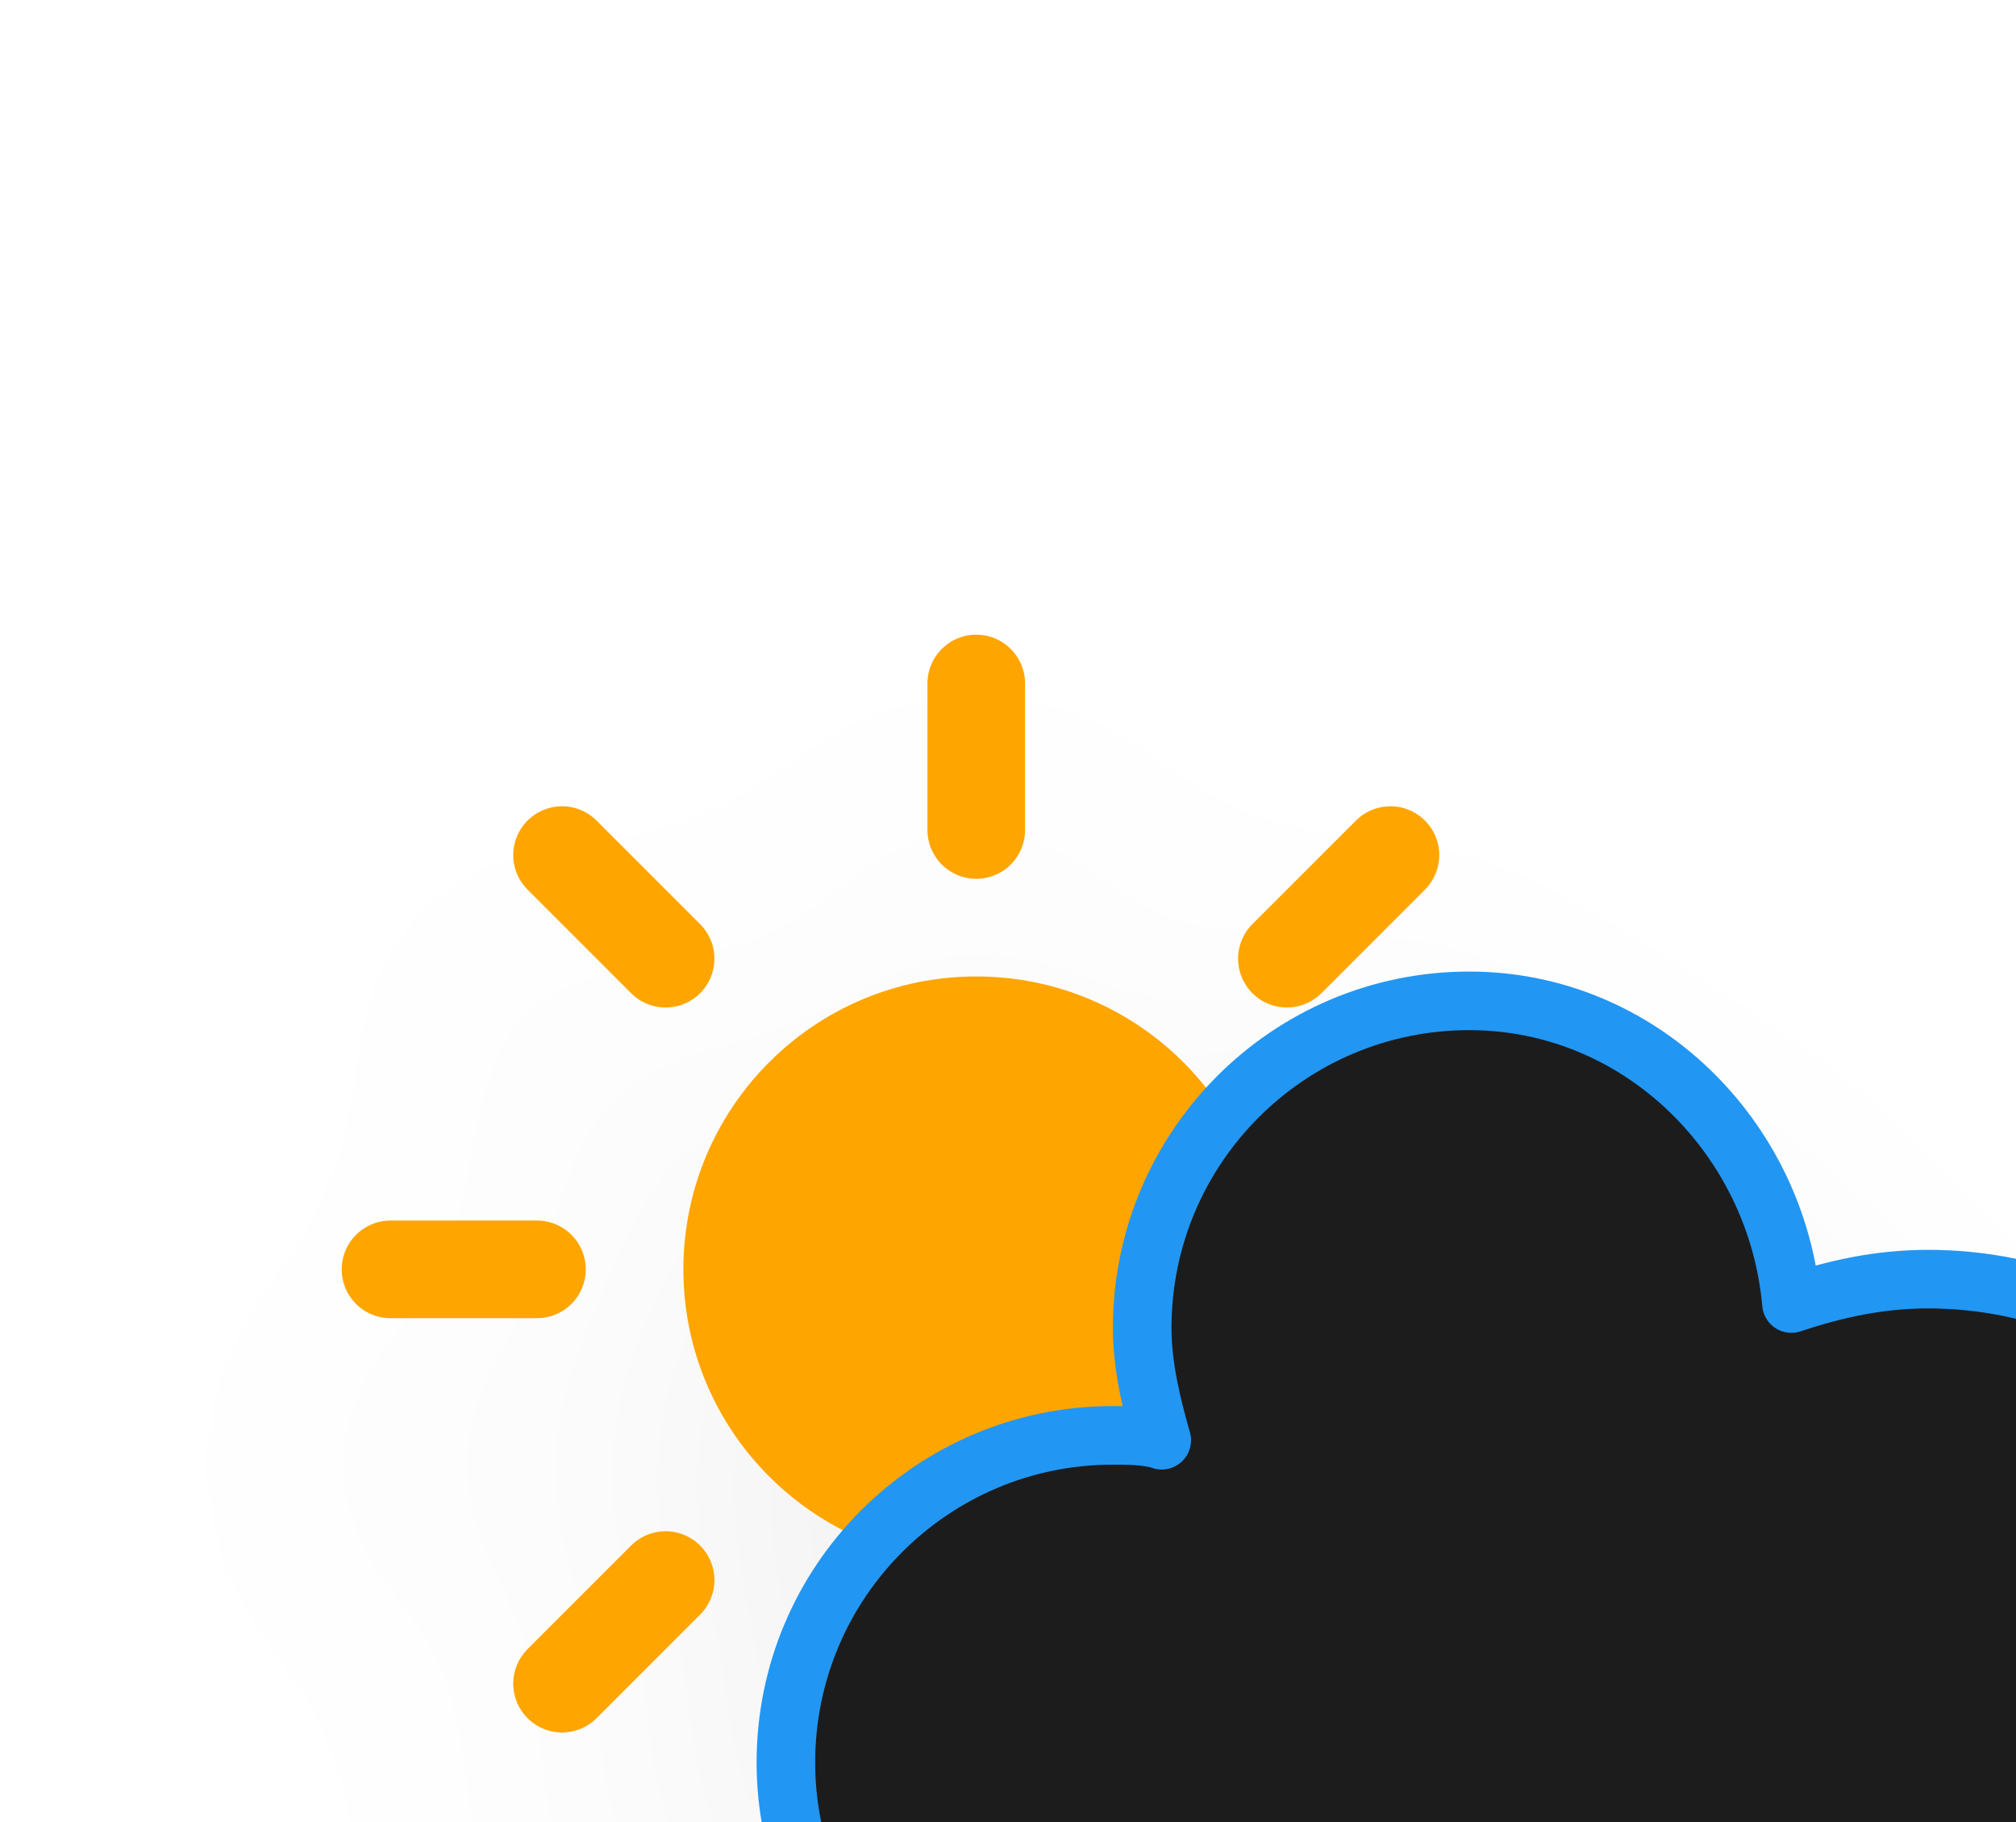
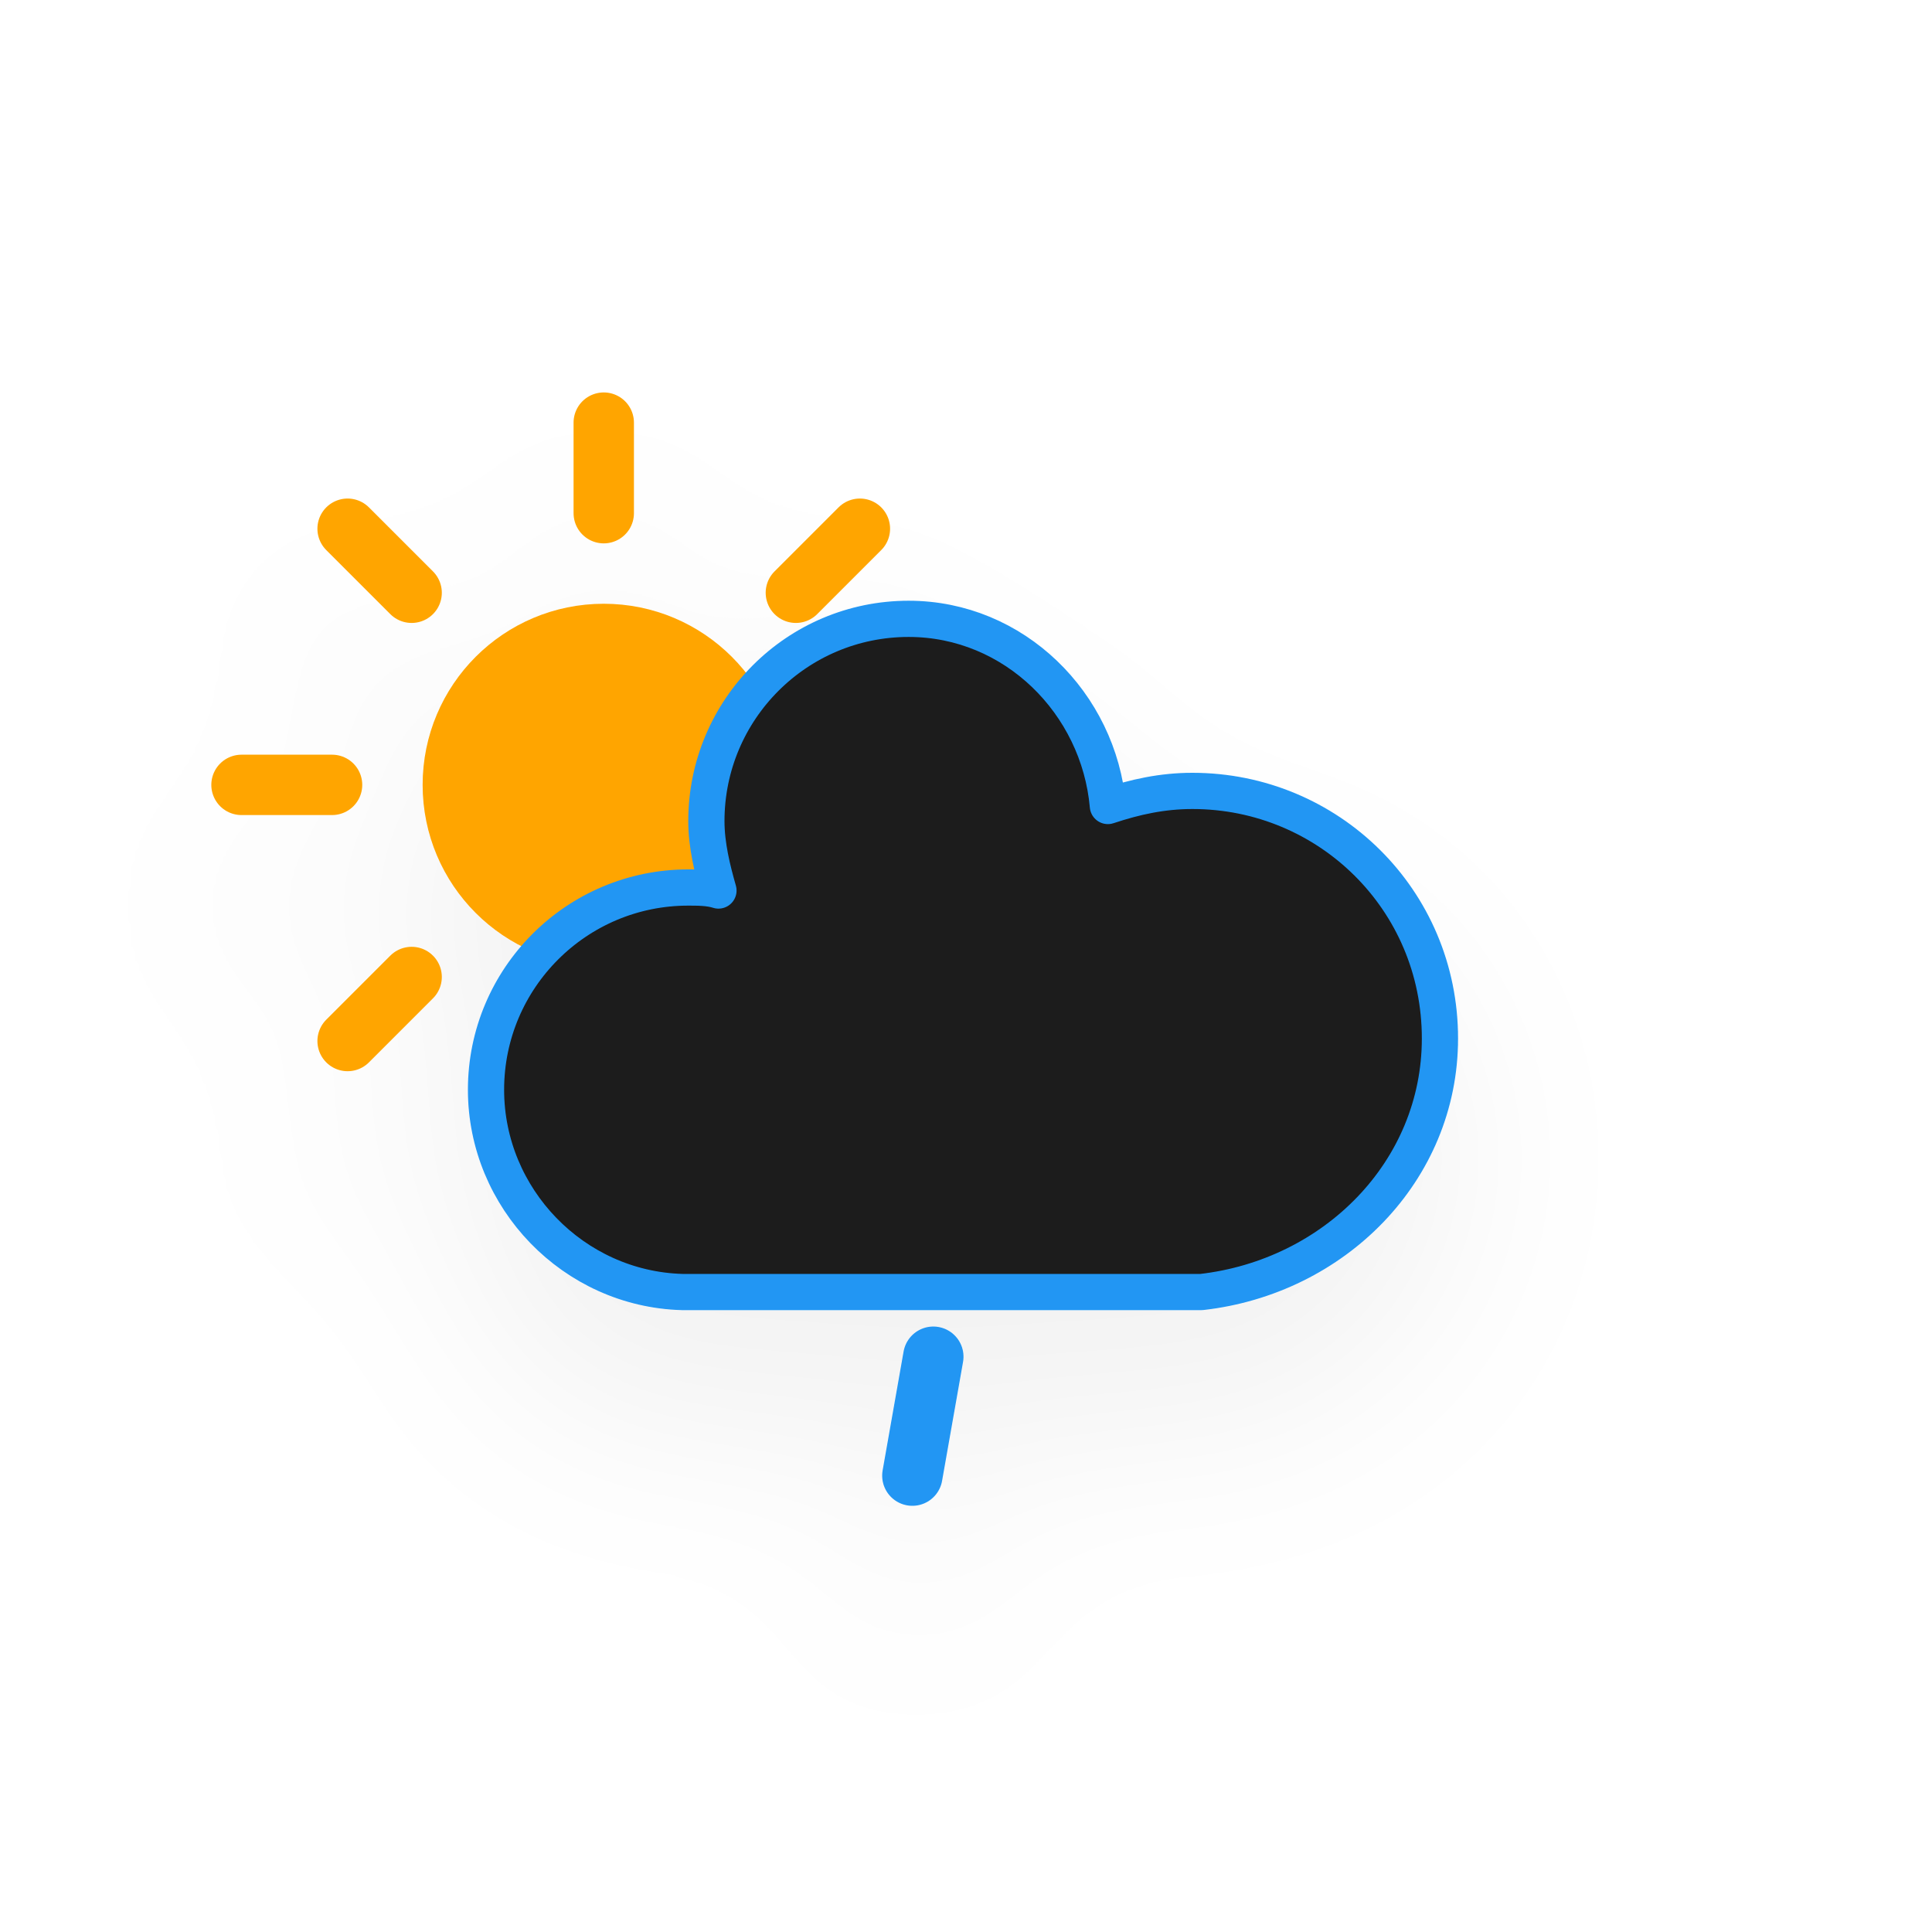
- <svg xmlns="http://www.w3.org/2000/svg" version="1.1" viewbox="0 0 64 64">
+ <svg xmlns="http://www.w3.org/2000/svg" version="1.1" width="100%" height="100%" viewBox="0 0 64 64">
  <defs>
    <filter id="blur" width="200%" height="200%">
      <feGaussianBlur in="SourceAlpha" stdDeviation="3" />
      <feOffset dx="0" dy="4" result="offsetblur" />
      <feComponentTransfer>
        <feFuncA type="linear" slope="0.05" />
      </feComponentTransfer>
      <feMerge>
        <feMergeNode />
        <feMergeNode in="SourceGraphic" />
      </feMerge>
    </filter>
    <style type="text/css">
/*
** SUN
*/
@keyframes am-weather-sun {
  0% {
    -webkit-transform: rotate(0deg);
       -moz-transform: rotate(0deg);
        -ms-transform: rotate(0deg);
            transform: rotate(0deg);
  }

  100% {
    -webkit-transform: rotate(360deg);
       -moz-transform: rotate(360deg);
        -ms-transform: rotate(360deg);
            transform: rotate(360deg);
  }
}

.am-weather-sun {
  -webkit-animation-name: am-weather-sun;
     -moz-animation-name: am-weather-sun;
      -ms-animation-name: am-weather-sun;
          animation-name: am-weather-sun;
  -webkit-animation-duration: 9s;
     -moz-animation-duration: 9s;
      -ms-animation-duration: 9s;
          animation-duration: 9s;
  -webkit-animation-timing-function: linear;
     -moz-animation-timing-function: linear;
      -ms-animation-timing-function: linear;
          animation-timing-function: linear;
  -webkit-animation-iteration-count: infinite;
     -moz-animation-iteration-count: infinite;
      -ms-animation-iteration-count: infinite;
          animation-iteration-count: infinite;
}

/*
** RAIN
*/
@keyframes am-weather-rain {
  0% {
    stroke-dashoffset: 0;
  }

  100% {
    stroke-dashoffset: -100;
  }
}

.am-weather-rain-1 {
  -webkit-animation-name: am-weather-rain;
     -moz-animation-name: am-weather-rain;
      -ms-animation-name: am-weather-rain;
          animation-name: am-weather-rain;
  -webkit-animation-duration: 8s;
     -moz-animation-duration: 8s;
      -ms-animation-duration: 8s;
          animation-duration: 8s;
  -webkit-animation-timing-function: linear;
     -moz-animation-timing-function: linear;
      -ms-animation-timing-function: linear;
          animation-timing-function: linear;
  -webkit-animation-iteration-count: infinite;
     -moz-animation-iteration-count: infinite;
      -ms-animation-iteration-count: infinite;
          animation-iteration-count: infinite;
}
        </style>
  </defs>
  <g filter="url(#blur)" id="rainy-2">
    <g transform="translate(20,10)">
      <g transform="translate(0,16)">
        <g class="am-weather-sun">
          <g>
            <line fill="none" stroke="orange" stroke-linecap="round" stroke-width="2" transform="translate(0,9)" x1="0" x2="0" y1="0" y2="3" />
          </g>
          <g transform="rotate(45)">
            <line fill="none" stroke="orange" stroke-linecap="round" stroke-width="2" transform="translate(0,9)" x1="0" x2="0" y1="0" y2="3" />
          </g>
          <g transform="rotate(90)">
            <line fill="none" stroke="orange" stroke-linecap="round" stroke-width="2" transform="translate(0,9)" x1="0" x2="0" y1="0" y2="3" />
          </g>
          <g transform="rotate(135)">
            <line fill="none" stroke="orange" stroke-linecap="round" stroke-width="2" transform="translate(0,9)" x1="0" x2="0" y1="0" y2="3" />
          </g>
          <g transform="rotate(180)">
            <line fill="none" stroke="orange" stroke-linecap="round" stroke-width="2" transform="translate(0,9)" x1="0" x2="0" y1="0" y2="3" />
          </g>
          <g transform="rotate(225)">
            <line fill="none" stroke="orange" stroke-linecap="round" stroke-width="2" transform="translate(0,9)" x1="0" x2="0" y1="0" y2="3" />
          </g>
          <g transform="rotate(270)">
            <line fill="none" stroke="orange" stroke-linecap="round" stroke-width="2" transform="translate(0,9)" x1="0" x2="0" y1="0" y2="3" />
          </g>
          <g transform="rotate(315)">
            <line fill="none" stroke="orange" stroke-linecap="round" stroke-width="2" transform="translate(0,9)" x1="0" x2="0" y1="0" y2="3" />
          </g>
        </g>
        <circle cx="0" cy="0" fill="orange" r="5" stroke="orange" stroke-width="2" />
      </g>
      <g>
        <path d="M47.7,35.4c0-4.6-3.7-8.2-8.2-8.2c-1,0-1.9,0.2-2.8,0.5c-0.3-3.4-3.1-6.2-6.6-6.2c-3.7,0-6.7,3-6.7,6.7c0,0.8,0.2,1.6,0.4,2.3    c-0.3-0.1-0.7-0.1-1-0.1c-3.7,0-6.7,3-6.7,6.7c0,3.6,2.9,6.6,6.5,6.7l17.2,0C44.2,43.3,47.7,39.8,47.7,35.4z" fill="#1a1a1a" stroke="#2196F3" stroke-linejoin="round" stroke-width="1.2" transform="translate(-20,-11)" />
      </g>
    </g>
    <g transform="translate(37,45), rotate(10)">
      <line class="am-weather-rain-1" fill="none" stroke="#2196F3" stroke-dasharray="4,7" stroke-linecap="round" stroke-width="2" transform="translate(-6,1)" x1="0" x2="0" y1="0" y2="8" />
    </g>
  </g>
</svg>
